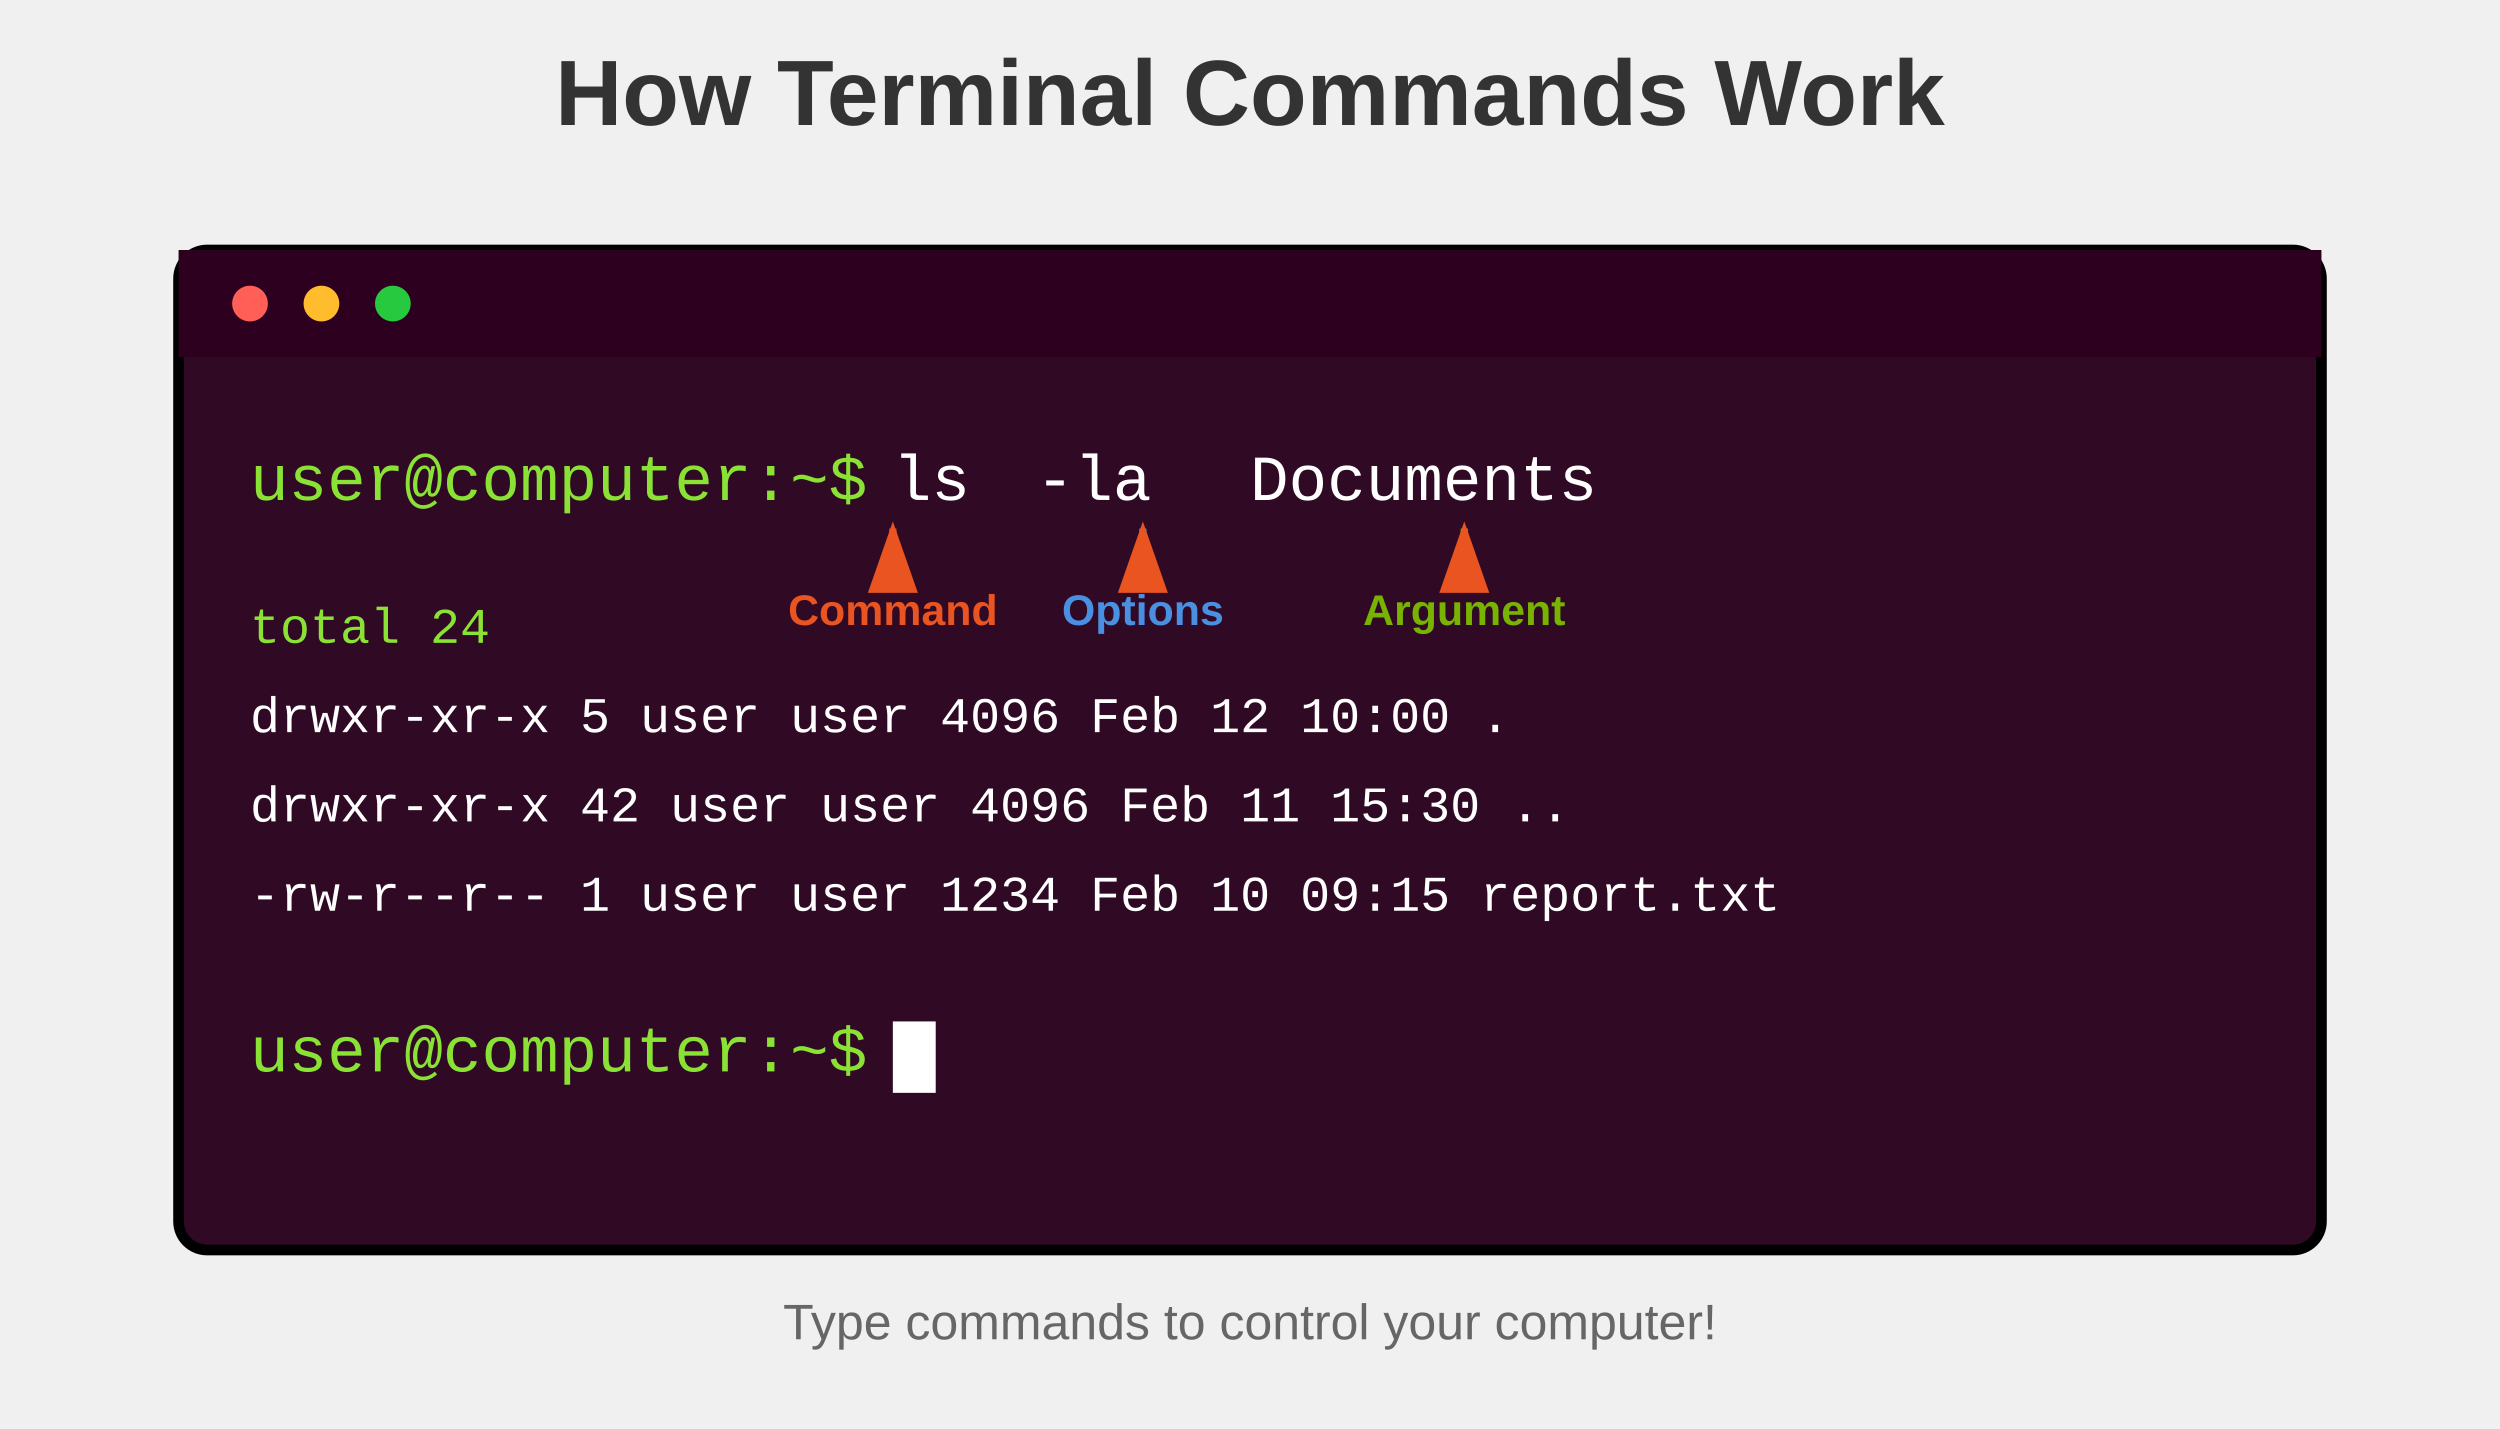
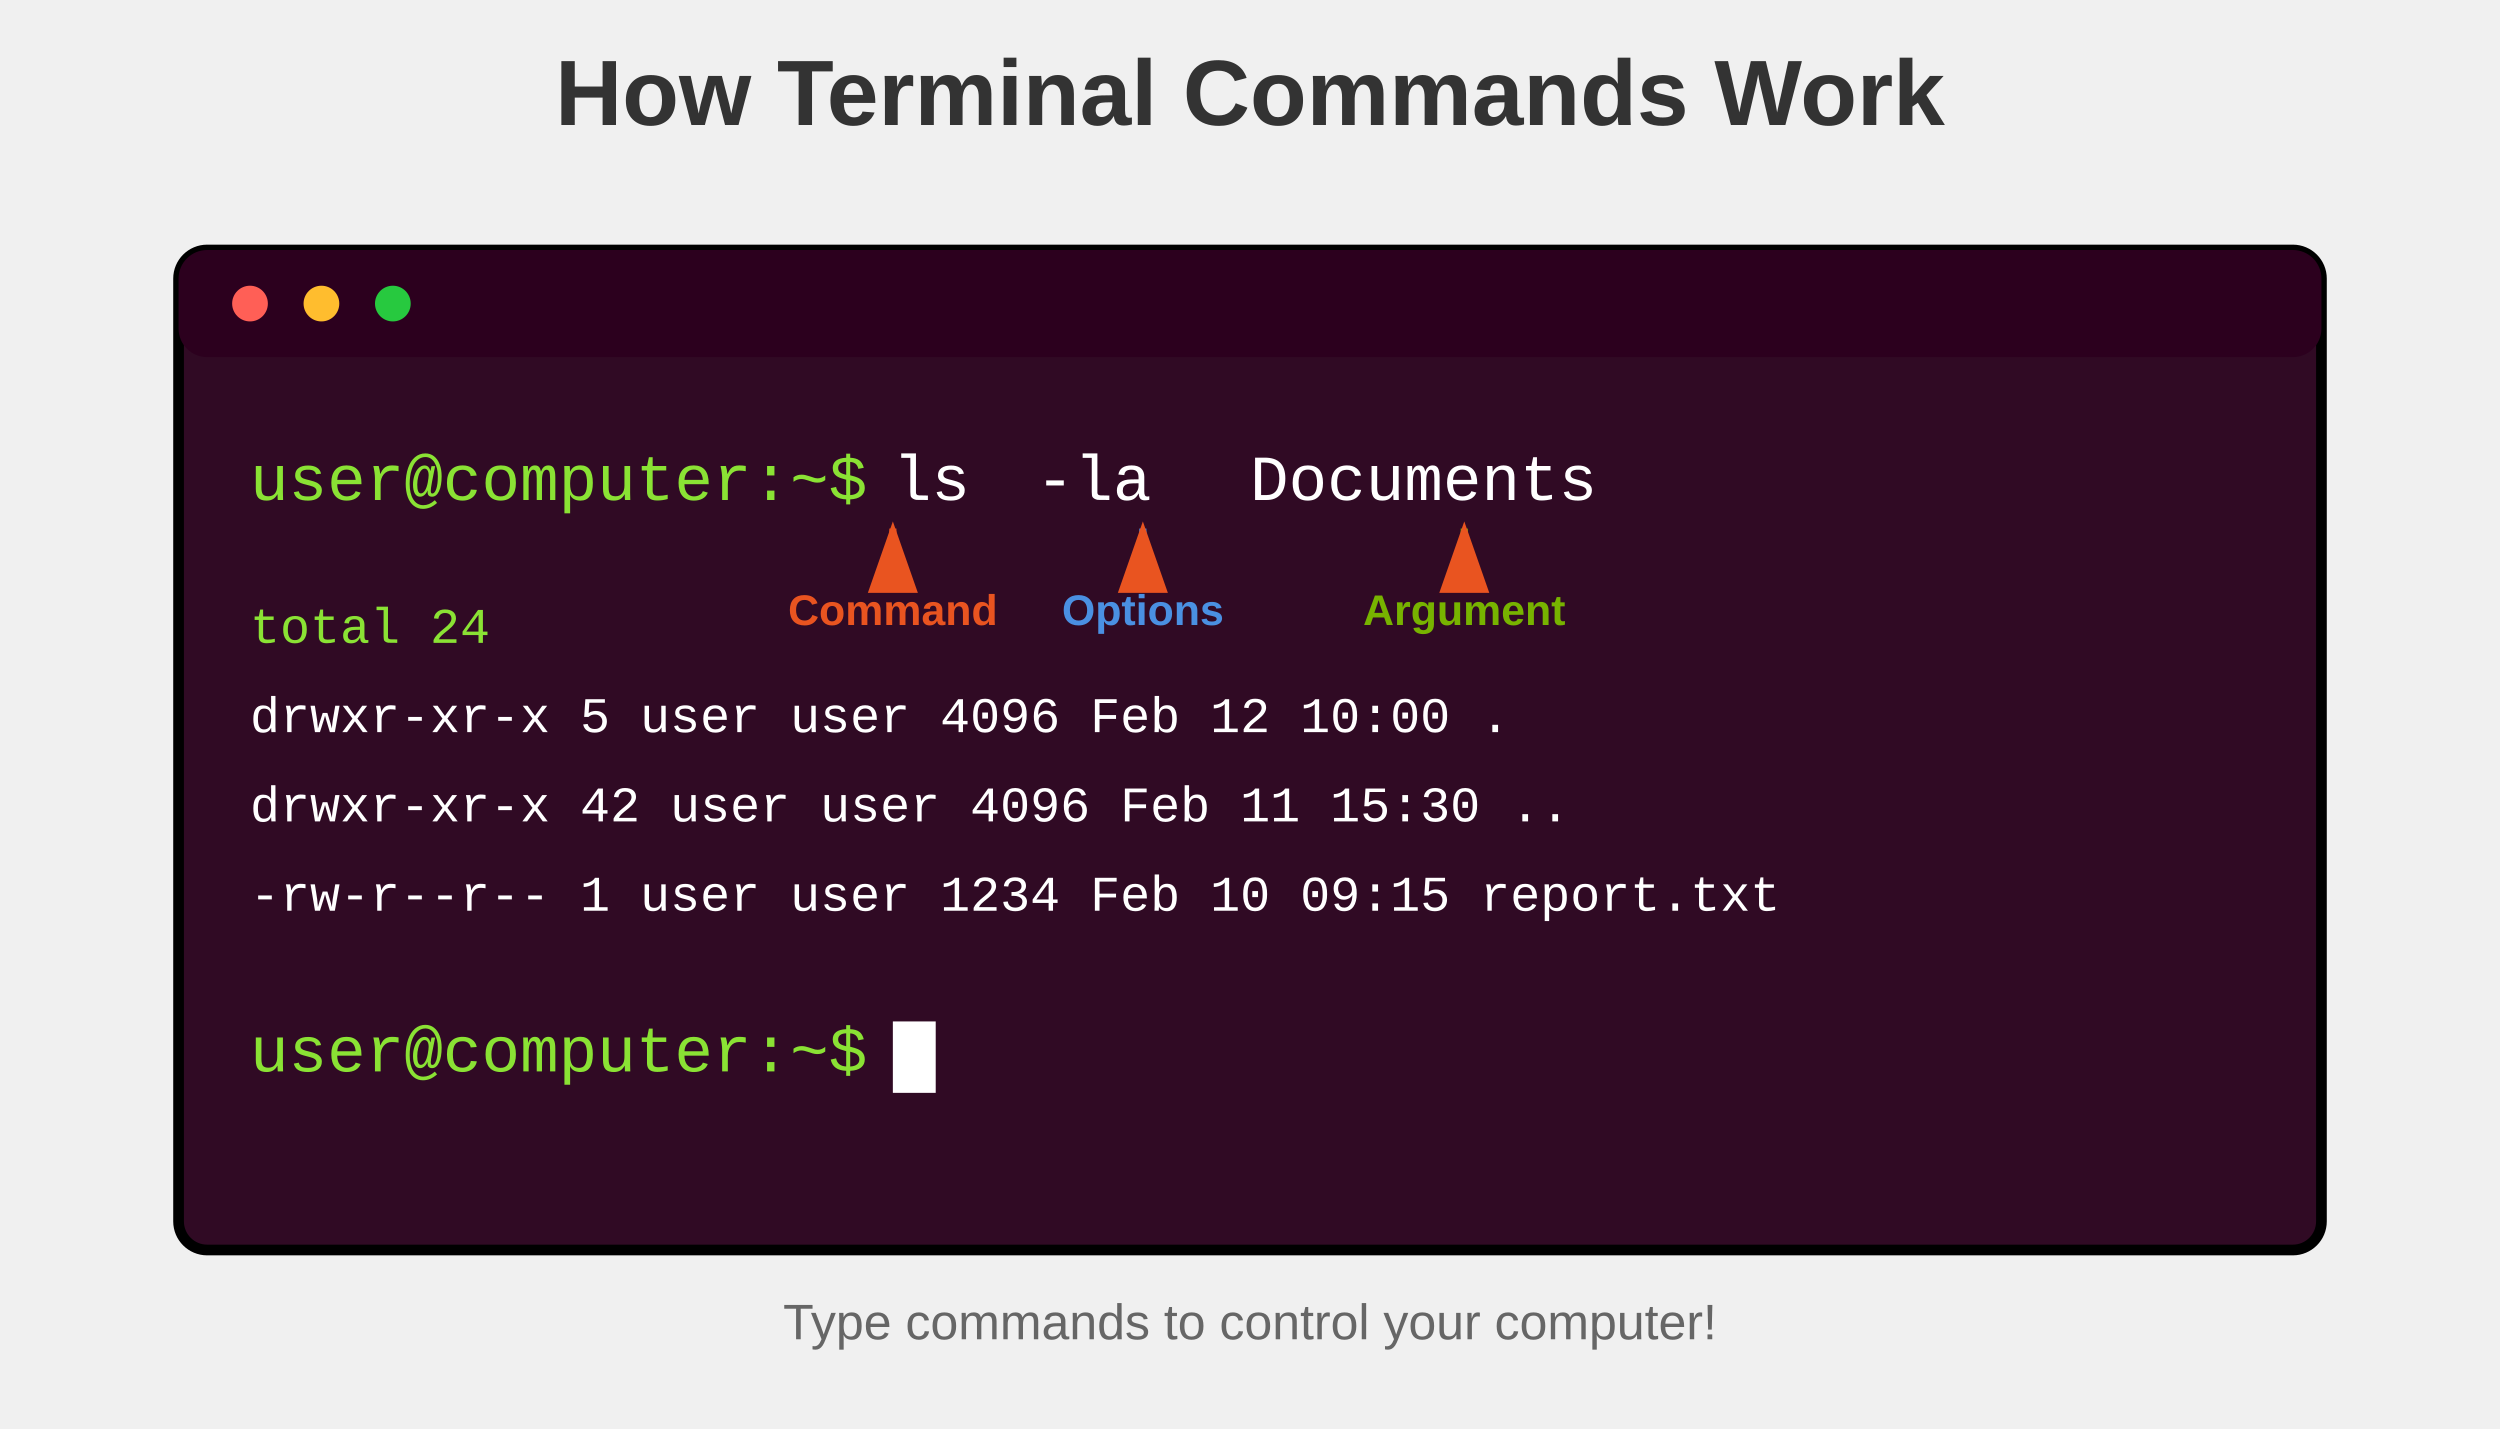
<svg xmlns="http://www.w3.org/2000/svg" viewBox="0 0 700 400">
  <text x="350" y="35" font-family="Arial, sans-serif" font-size="26" font-weight="bold" fill="#333" text-anchor="middle">How Terminal Commands Work</text>
  <rect x="50" y="70" width="600" height="280" fill="#300A24" stroke="#000" stroke-width="3" rx="8" />
-   <rect x="50" y="70" width="600" height="30" fill="#2C001E" rx="8 8 0 0" />
+   <rect x="50" y="70" width="600" height="30" fill="#2C001E" rx="8" />
  <circle cx="70" cy="85" r="5" fill="#ff5f56" />
  <circle cx="90" cy="85" r="5" fill="#ffbd2e" />
  <circle cx="110" cy="85" r="5" fill="#27c93f" />
  <text x="70" y="140" font-family="Monaco, Courier New, monospace" font-size="18" fill="#8AE234">user@computer:~$</text>
  <text x="250" y="140" font-family="Monaco, Courier New, monospace" font-size="18" fill="#fff">ls</text>
  <text x="290" y="140" font-family="Monaco, Courier New, monospace" font-size="18" fill="#fff">-la</text>
  <text x="350" y="140" font-family="Monaco, Courier New, monospace" font-size="18" fill="#fff">Documents</text>
  <text x="70" y="180" font-family="Monaco, Courier New, monospace" font-size="14" fill="#8AE234">total 24</text>
  <text x="70" y="205" font-family="Monaco, Courier New, monospace" font-size="14" fill="#fff">drwxr-xr-x  5 user user 4096 Feb 12 10:00 .</text>
  <text x="70" y="230" font-family="Monaco, Courier New, monospace" font-size="14" fill="#fff">drwxr-xr-x 42 user user 4096 Feb 11 15:30 ..</text>
  <text x="70" y="255" font-family="Monaco, Courier New, monospace" font-size="14" fill="#fff">-rw-r--r--  1 user user 1234 Feb 10 09:15 report.txt</text>
  <text x="70" y="300" font-family="Monaco, Courier New, monospace" font-size="18" fill="#8AE234">user@computer:~$</text>
  <rect x="250" y="286" width="12" height="20" fill="#fff" />
  <defs>
    <marker id="arrow" markerWidth="10" markerHeight="7" refX="9" refY="3.5" orient="auto">
      <polygon points="0 0, 10 3.5, 0 7" fill="#E95420" />
    </marker>
  </defs>
  <line x1="250" y1="160" x2="250" y2="148" stroke="#E95420" stroke-width="2" marker-end="url(#arrow)" />
  <text x="250" y="175" font-family="Arial, sans-serif" font-size="12" font-weight="bold" fill="#E95420" text-anchor="middle">Command</text>
  <line x1="320" y1="160" x2="320" y2="148" stroke="#4A90E2" stroke-width="2" marker-end="url(#arrow)" />
  <text x="320" y="175" font-family="Arial, sans-serif" font-size="12" font-weight="bold" fill="#4A90E2" text-anchor="middle">Options</text>
  <line x1="410" y1="160" x2="410" y2="148" stroke="#77B300" stroke-width="2" marker-end="url(#arrow)" />
  <text x="410" y="175" font-family="Arial, sans-serif" font-size="12" font-weight="bold" fill="#77B300" text-anchor="middle">Argument</text>
  <text x="350" y="375" font-family="Arial, sans-serif" font-size="14" fill="#666" text-anchor="middle">Type commands to control your computer!</text>
</svg>
